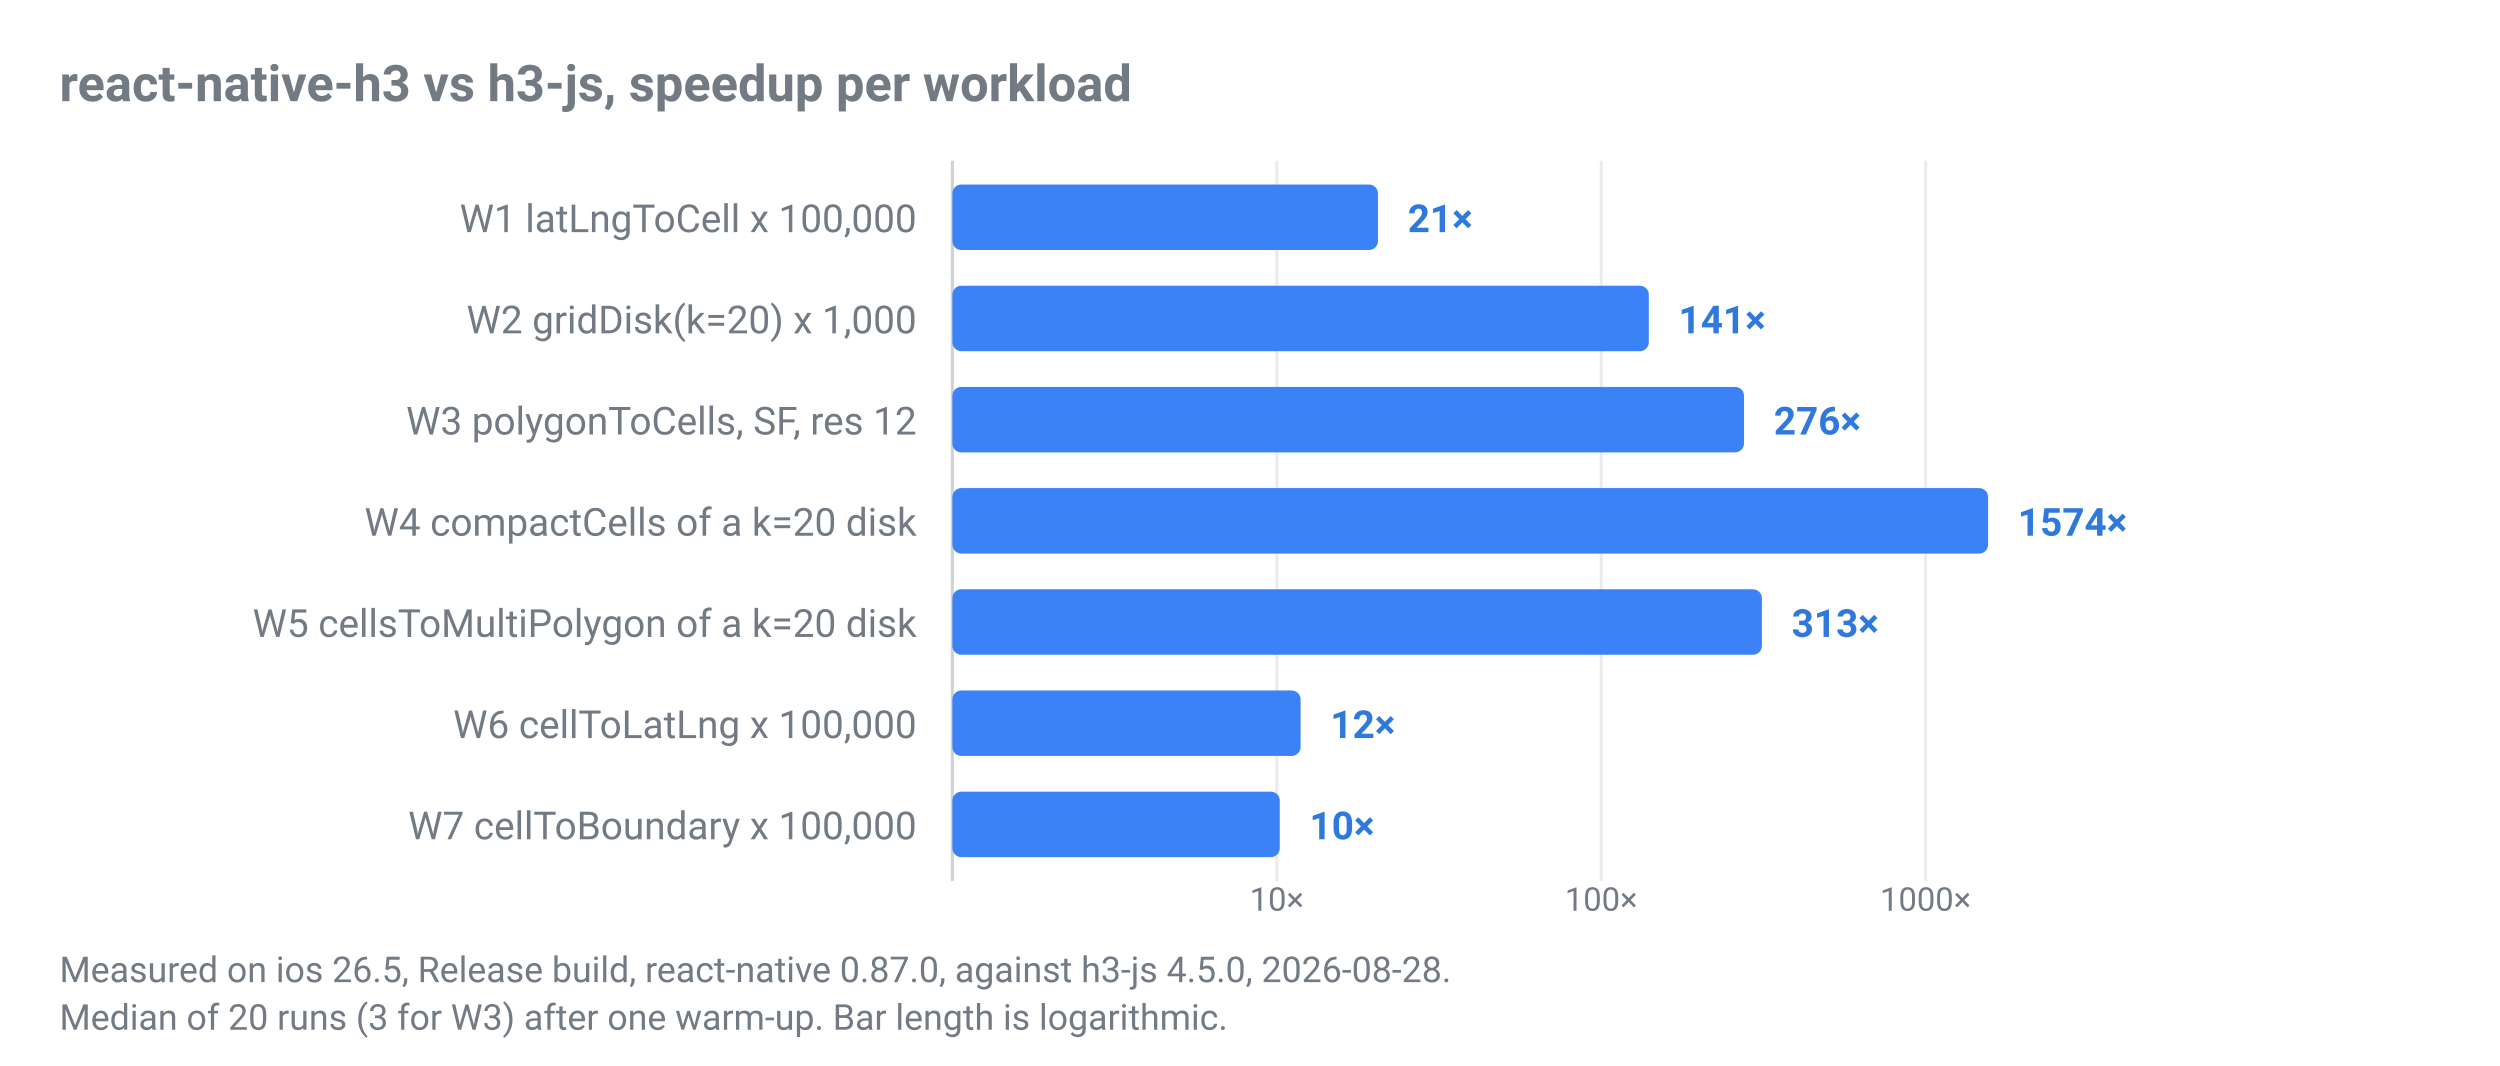
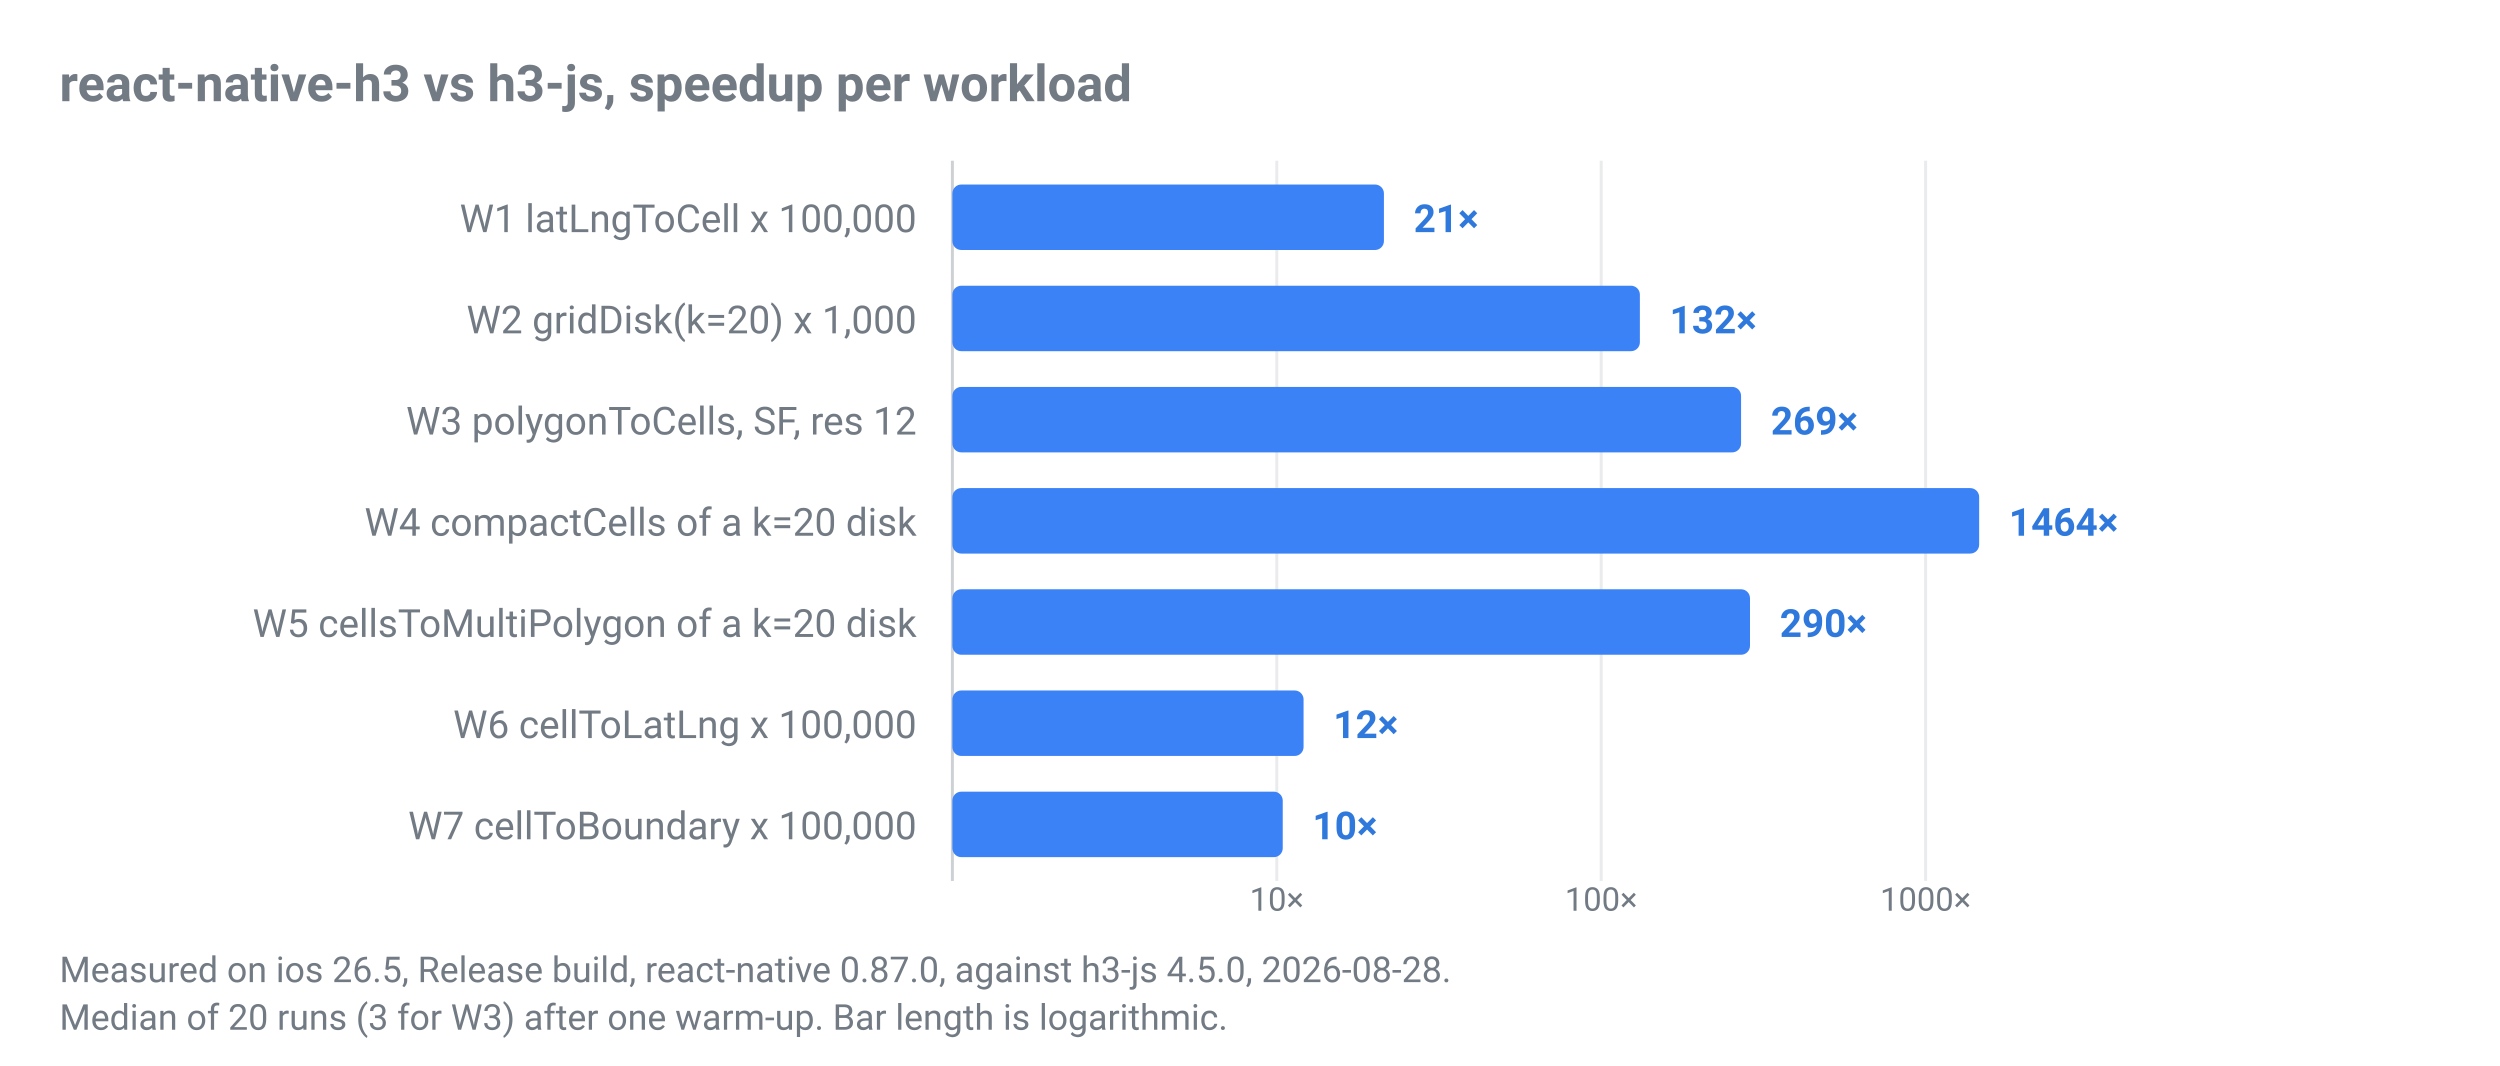
<svg xmlns="http://www.w3.org/2000/svg" width="840" height="358" viewBox="0 0 840 358" font-family="-apple-system, BlinkMacSystemFont, 'Segoe UI', Roboto, Helvetica, Arial, sans-serif" role="img" aria-label="react-native-h3 vs h3-js, speedup per workload">
  <style>
text { fill: #727a84 }
.axis { stroke: #727a84 }
.factor { fill: #2f78dc }
@media (prefers-color-scheme: light) {
text { fill: #57606a }
.axis { stroke: #57606a }
.factor { fill: #1f6feb }
}
@media (prefers-color-scheme: dark) {
text { fill: #8b949e }
.axis { stroke: #8b949e }
.factor { fill: #58a6ff }
}
</style>
  <text x="20" y="34" font-size="17" font-weight="600">react-native-h3 vs h3-js, speedup per workload</text>
  <line class="axis" x1="320" y1="54" x2="320" y2="296" stroke-width="1" opacity="0.35" />
  <line class="axis" x1="429" y1="54" x2="429" y2="296" stroke-width="1" opacity="0.15" />
  <text x="429" y="306" font-size="11" text-anchor="middle">10×</text>
  <line class="axis" x1="538" y1="54" x2="538" y2="296" stroke-width="1" opacity="0.15" />
  <text x="538" y="306" font-size="11" text-anchor="middle">100×</text>
  <line class="axis" x1="647" y1="54" x2="647" y2="296" stroke-width="1" opacity="0.15" />
  <text x="647" y="306" font-size="11" text-anchor="middle">1000×</text>
  <text x="308" y="78" font-size="13" text-anchor="end">W1 latLngToCell x 100,000</text>
-   <rect x="320" y="62" width="143" height="22" rx="3" fill="#3b82f6" />
-   <text class="factor" x="473" y="78" font-size="13" font-weight="600">21×</text>
+   <rect x="320" y="62" width="145" height="22" rx="3" fill="#3b82f6" />
+   <text class="factor" x="475" y="78" font-size="13" font-weight="600">21×</text>
  <text x="308" y="112" font-size="13" text-anchor="end">W2 gridDisk(k=20) x 1,000</text>
-   <rect x="320" y="96" width="234" height="22" rx="3" fill="#3b82f6" />
-   <text class="factor" x="564" y="112" font-size="13" font-weight="600">141×</text>
+   <rect x="320" y="96" width="231" height="22" rx="3" fill="#3b82f6" />
+   <text class="factor" x="561" y="112" font-size="13" font-weight="600">132×</text>
  <text x="308" y="146" font-size="13" text-anchor="end">W3 polygonToCells, SF, res 12</text>
-   <rect x="320" y="130" width="266" height="22" rx="3" fill="#3b82f6" />
-   <text class="factor" x="596" y="146" font-size="13" font-weight="600">276×</text>
+   <rect x="320" y="130" width="265" height="22" rx="3" fill="#3b82f6" />
+   <text class="factor" x="595" y="146" font-size="13" font-weight="600">269×</text>
  <text x="308" y="180" font-size="13" text-anchor="end">W4 compactCells of a k=20 disk</text>
-   <rect x="320" y="164" width="348" height="22" rx="3" fill="#3b82f6" />
-   <text class="factor" x="678" y="180" font-size="13" font-weight="600">1574×</text>
+   <rect x="320" y="164" width="345" height="22" rx="3" fill="#3b82f6" />
+   <text class="factor" x="675" y="180" font-size="13" font-weight="600">1464×</text>
  <text x="308" y="214" font-size="13" text-anchor="end">W5 cellsToMultiPolygon of a k=20 disk</text>
-   <rect x="320" y="198" width="272" height="22" rx="3" fill="#3b82f6" />
-   <text class="factor" x="602" y="214" font-size="13" font-weight="600">313×</text>
+   <rect x="320" y="198" width="268" height="22" rx="3" fill="#3b82f6" />
+   <text class="factor" x="598" y="214" font-size="13" font-weight="600">290×</text>
  <text x="308" y="248" font-size="13" text-anchor="end">W6 cellToLatLng x 100,000</text>
-   <rect x="320" y="232" width="117" height="22" rx="3" fill="#3b82f6" />
-   <text class="factor" x="447" y="248" font-size="13" font-weight="600">12×</text>
+   <rect x="320" y="232" width="118" height="22" rx="3" fill="#3b82f6" />
+   <text class="factor" x="448" y="248" font-size="13" font-weight="600">12×</text>
  <text x="308" y="282" font-size="13" text-anchor="end">W7 cellToBoundary x 100,000</text>
-   <rect x="320" y="266" width="110" height="22" rx="3" fill="#3b82f6" />
-   <text class="factor" x="440" y="282" font-size="13" font-weight="600">10×</text>
+   <rect x="320" y="266" width="111" height="22" rx="3" fill="#3b82f6" />
+   <text class="factor" x="441" y="282" font-size="13" font-weight="600">10×</text>
  <text x="20" y="330" font-size="12">Measured on ios 26.5, Release build, react-native 0.87.0, against h3-js 4.5.0, 2026-08-28.</text>
  <text x="20" y="346" font-size="12">Median of 20 runs (3 for W3) after one warm-up. Bar length is logarithmic.</text>
</svg>
